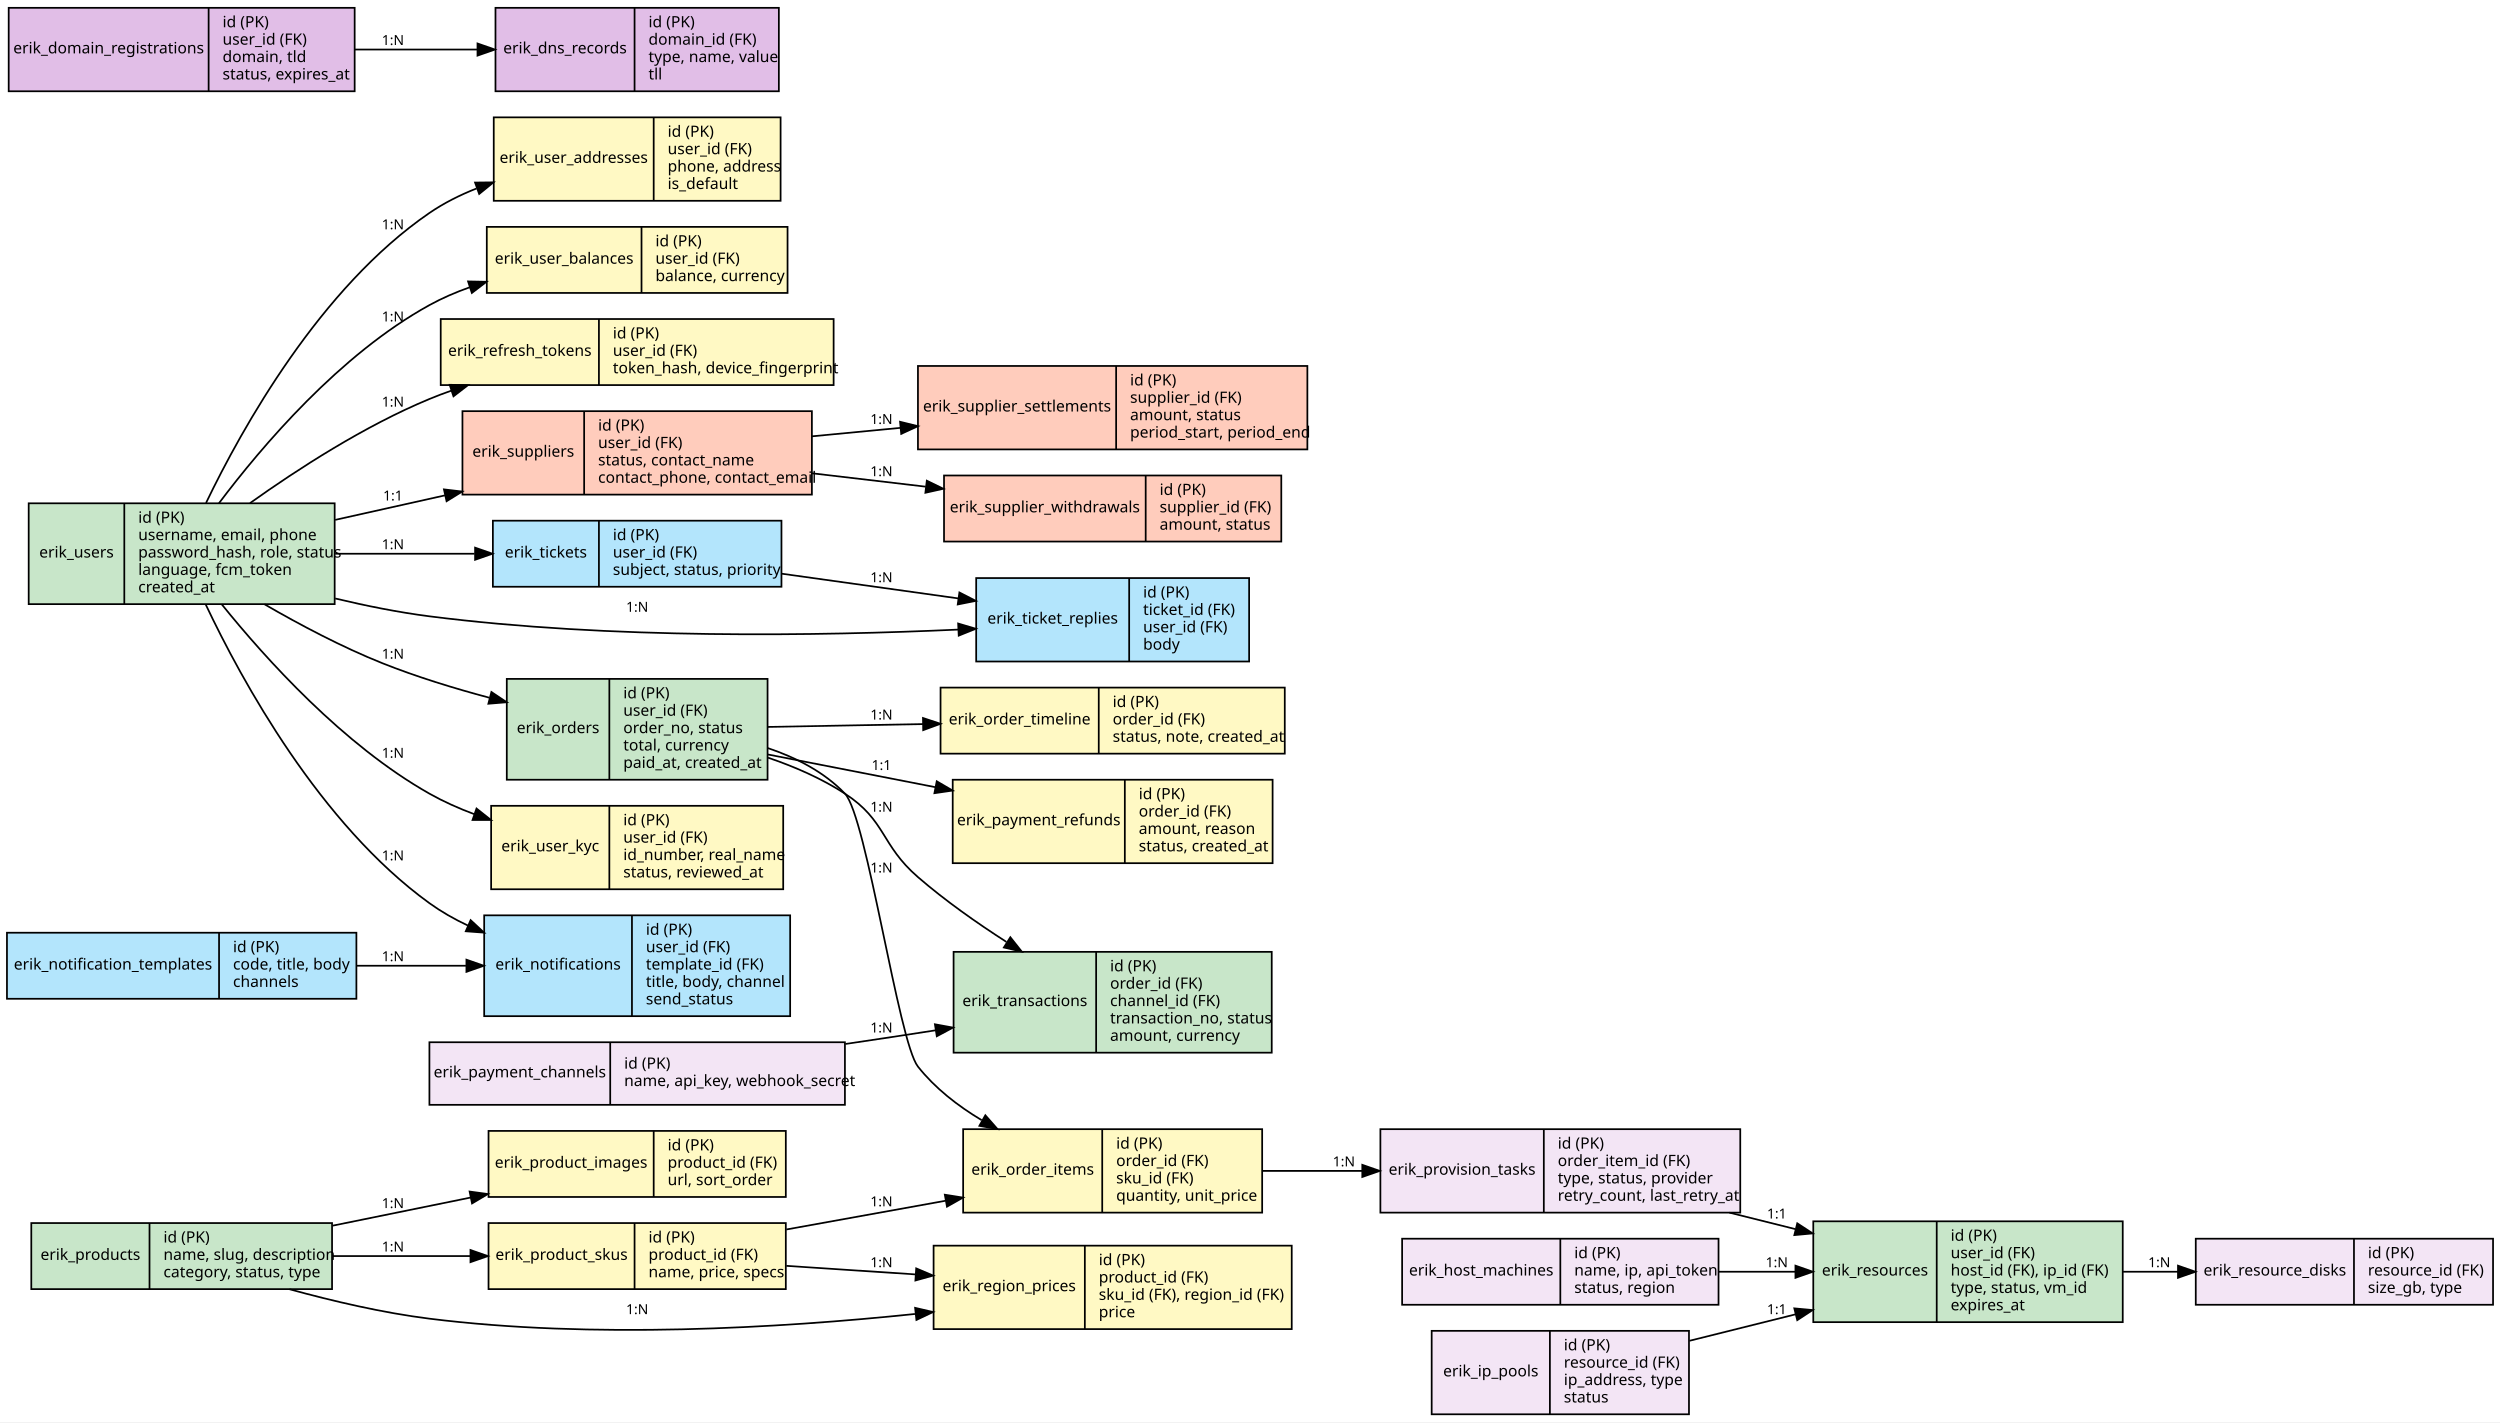
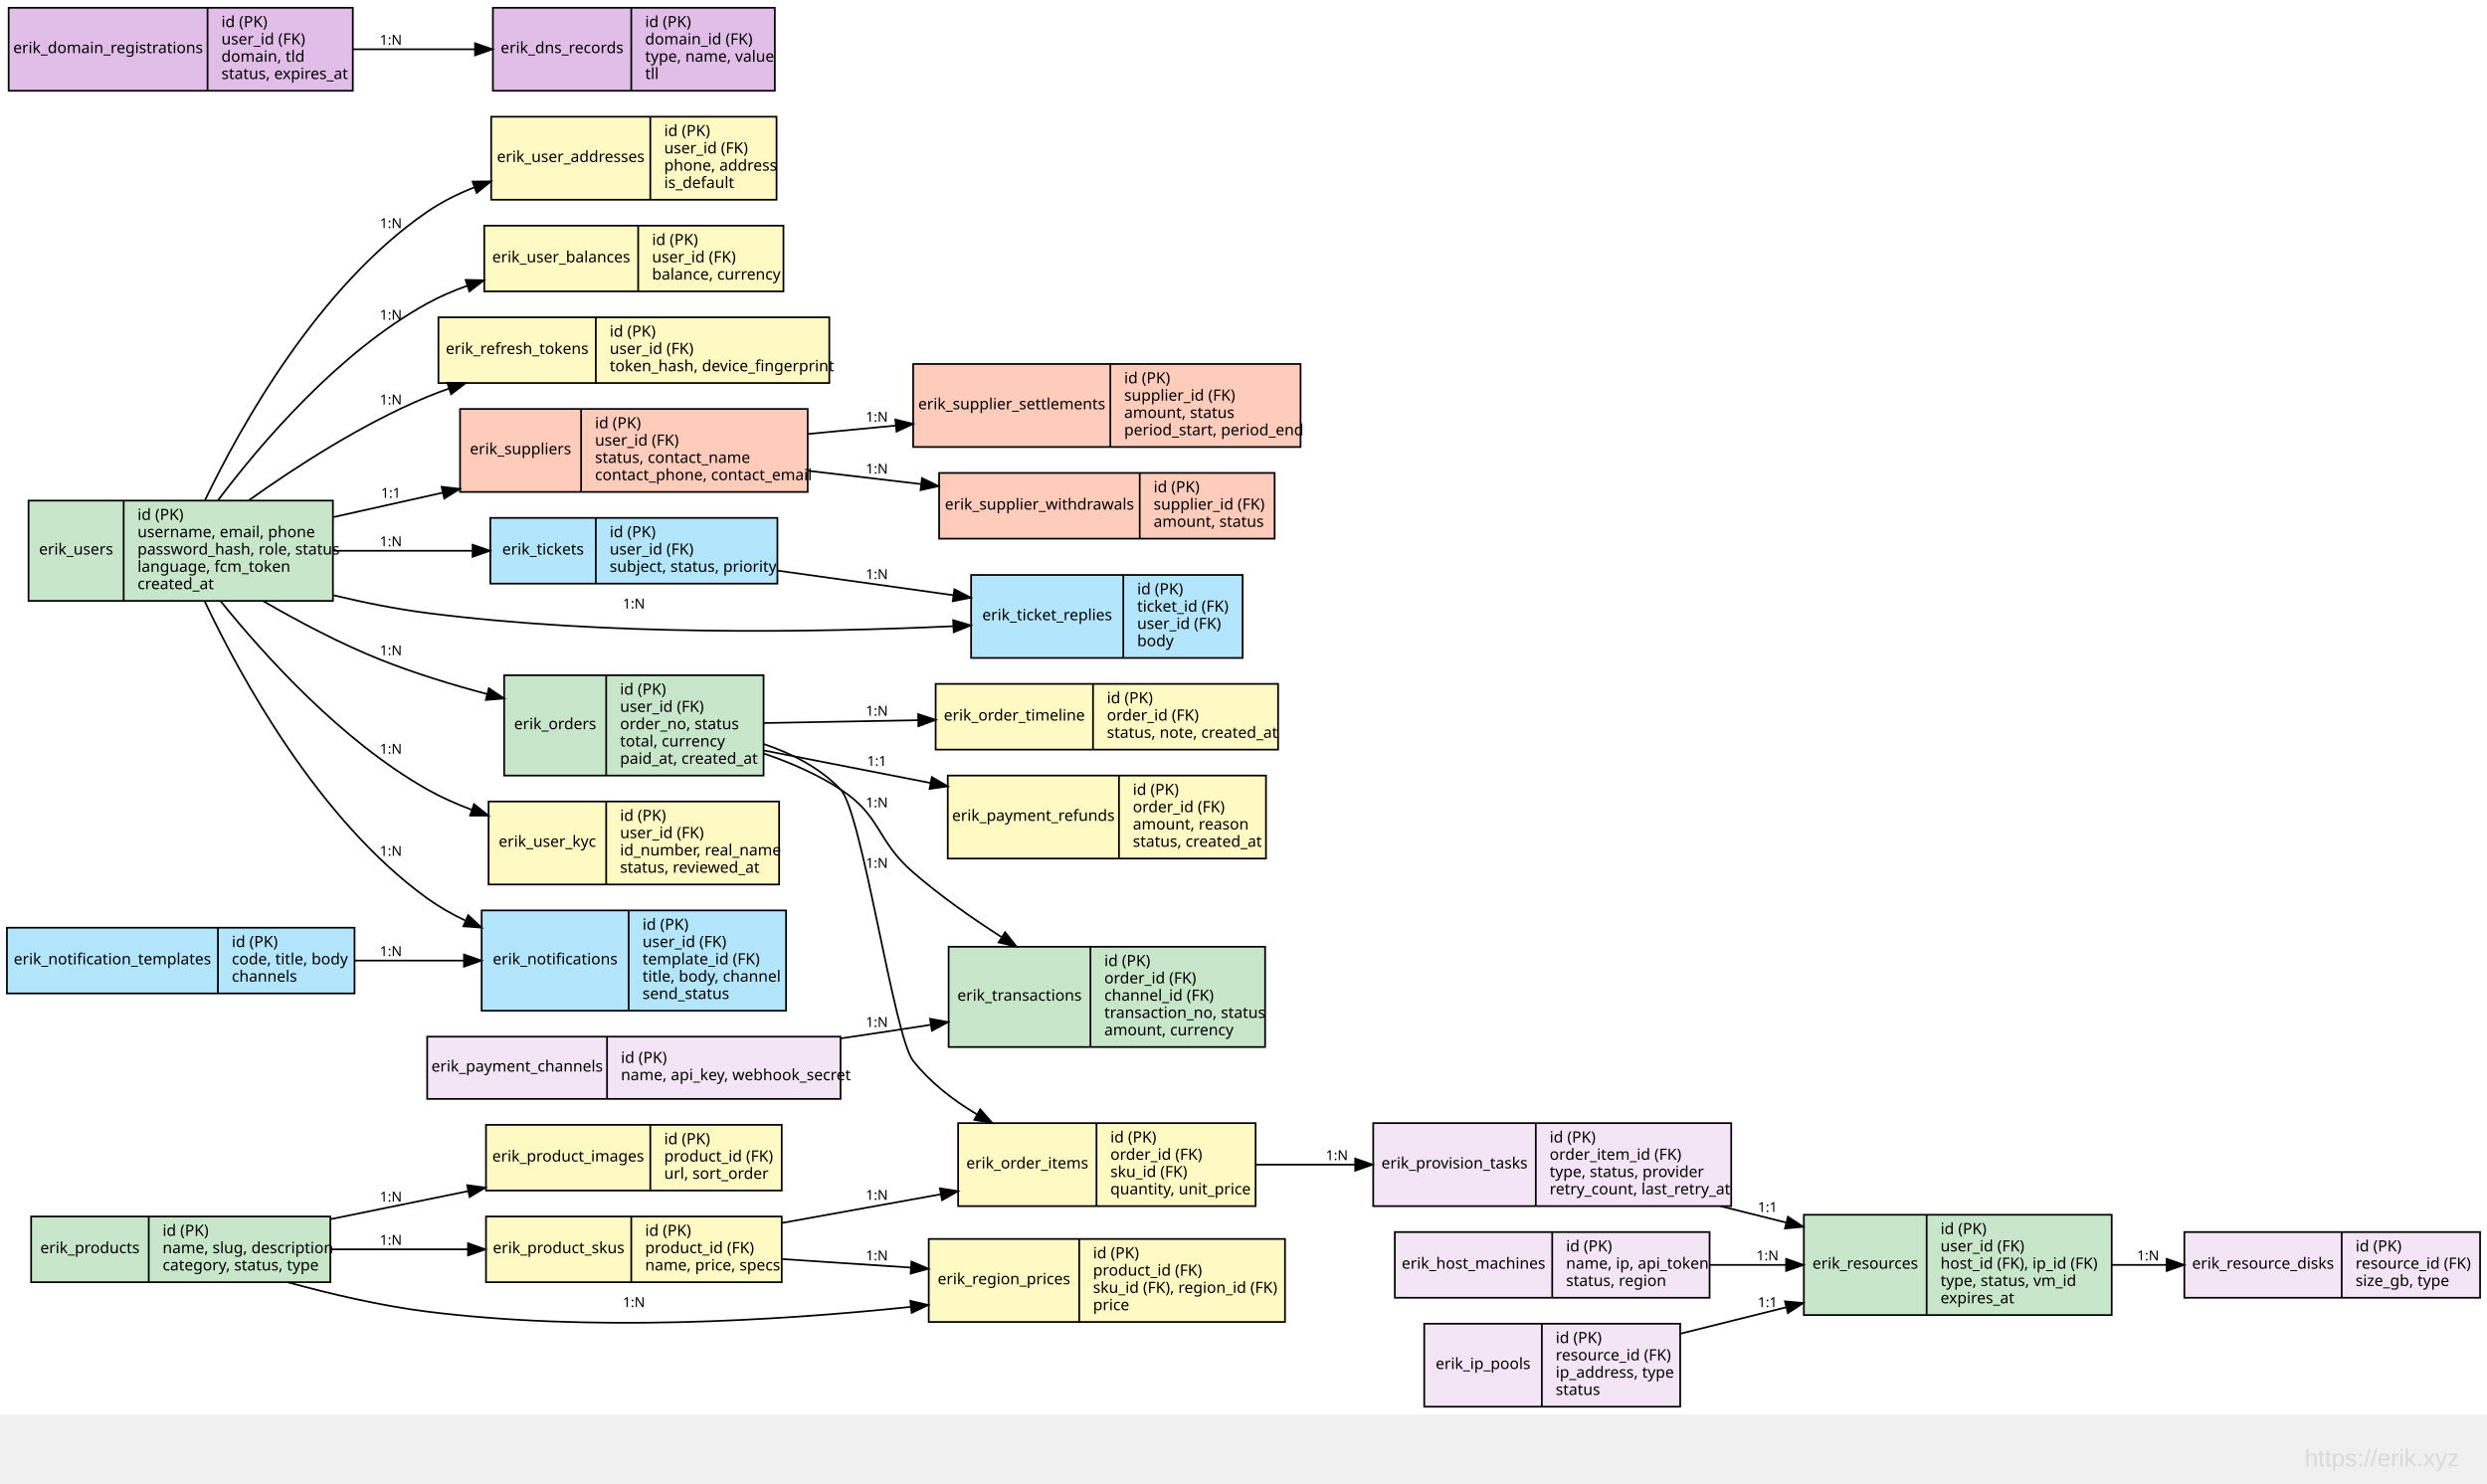
- <svg xmlns="http://www.w3.org/2000/svg" width="1438pt" height="818pt" viewBox="0.00 0.00 1438.00 818.00">
+ <svg xmlns="http://www.w3.org/2000/svg" width="1438pt" height="858.00pt" viewBox="0.00 0.00 1438.00 858.00">
  <g id="graph0" class="graph" transform="scale(1 1) rotate(0) translate(4 814)">
    <polygon fill="white" stroke="transparent" points="-4,4 -4,-814 1434,-814 1434,4 -4,4" />
    <g id="node1" class="node">
      <polygon fill="#c8e6c9" stroke="black" points="12.5,-466.5 12.5,-524.5 188.5,-524.5 188.5,-466.5 12.5,-466.5" />
      <text text-anchor="middle" x="40" y="-493.3" font-family="sans-serif" font-size="9.00">erik_users</text>
      <polyline fill="none" stroke="black" points="67.5,-466.5 67.5,-524.5 " />
      <text text-anchor="start" x="75.5" y="-513.3" font-family="sans-serif" font-size="9.00">id (PK)</text>
      <text text-anchor="start" x="75.5" y="-503.3" font-family="sans-serif" font-size="9.00">username, email, phone</text>
      <text text-anchor="start" x="75.5" y="-493.3" font-family="sans-serif" font-size="9.00">password_hash, role, status</text>
      <text text-anchor="start" x="75.5" y="-483.3" font-family="sans-serif" font-size="9.00">language, fcm_token</text>
      <text text-anchor="start" x="75.5" y="-473.3" font-family="sans-serif" font-size="9.00">created_at</text>
    </g>
    <g id="node3" class="node">
      <polygon fill="#c8e6c9" stroke="black" points="287.5,-365.5 287.5,-423.5 437.5,-423.5 437.5,-365.5 287.5,-365.5" />
      <text text-anchor="middle" x="317" y="-392.3" font-family="sans-serif" font-size="9.00">erik_orders</text>
      <polyline fill="none" stroke="black" points="346.5,-365.5 346.5,-423.5 " />
      <text text-anchor="start" x="354.5" y="-412.3" font-family="sans-serif" font-size="9.00">id (PK)</text>
      <text text-anchor="start" x="354.5" y="-402.3" font-family="sans-serif" font-size="9.00">user_id (FK)</text>
      <text text-anchor="start" x="354.5" y="-392.3" font-family="sans-serif" font-size="9.00">order_no, status</text>
      <text text-anchor="start" x="354.5" y="-382.3" font-family="sans-serif" font-size="9.00">total, currency</text>
      <text text-anchor="start" x="354.5" y="-372.3" font-family="sans-serif" font-size="9.00">paid_at, created_at</text>
    </g>
    <g id="edge4" class="edge">
      <path fill="none" stroke="black" d="M148.12,-466.42C168.42,-454.67 192.82,-441.74 216,-432.5 235.49,-424.73 257.08,-418.1 277.53,-412.65" />
      <polygon fill="black" stroke="black" points="278.66,-415.97 287.46,-410.07 276.9,-409.2 278.66,-415.97" />
      <text text-anchor="middle" x="222" y="-435.1" font-family="sans-serif" font-size="8.00">1:N</text>
    </g>
    <g id="node6" class="node">
      <polygon fill="#fff9c4" stroke="black" points="278.5,-302.5 278.5,-350.5 446.5,-350.5 446.5,-302.5 278.5,-302.5" />
      <text text-anchor="middle" x="312.5" y="-324.3" font-family="sans-serif" font-size="9.00">erik_user_kyc</text>
      <polyline fill="none" stroke="black" points="346.5,-302.5 346.5,-350.5 " />
      <text text-anchor="start" x="354.5" y="-339.3" font-family="sans-serif" font-size="9.00">id (PK)</text>
      <text text-anchor="start" x="354.5" y="-329.3" font-family="sans-serif" font-size="9.00">user_id (FK)</text>
      <text text-anchor="start" x="354.5" y="-319.3" font-family="sans-serif" font-size="9.00">id_number, real_name</text>
      <text text-anchor="start" x="354.5" y="-309.3" font-family="sans-serif" font-size="9.00">status, reviewed_at</text>
    </g>
    <g id="edge1" class="edge">
      <path fill="none" stroke="black" d="M123.51,-466.43C148.9,-434.93 193.56,-385.44 243,-357.5 251.11,-352.92 259.91,-349 268.93,-345.64" />
      <polygon fill="black" stroke="black" points="270.09,-348.95 278.39,-342.35 267.79,-342.33 270.09,-348.95" />
      <text text-anchor="middle" x="222" y="-378.1" font-family="sans-serif" font-size="8.00">1:N</text>
    </g>
    <g id="node7" class="node">
      <polygon fill="#fff9c4" stroke="black" points="280,-698.5 280,-746.5 445,-746.5 445,-698.5 280,-698.5" />
      <text text-anchor="middle" x="326" y="-720.3" font-family="sans-serif" font-size="9.00">erik_user_addresses</text>
      <polyline fill="none" stroke="black" points="372,-698.5 372,-746.5 " />
      <text text-anchor="start" x="380" y="-735.3" font-family="sans-serif" font-size="9.00">id (PK)</text>
      <text text-anchor="start" x="380" y="-725.3" font-family="sans-serif" font-size="9.00">user_id (FK)</text>
      <text text-anchor="start" x="380" y="-715.3" font-family="sans-serif" font-size="9.00">phone, address</text>
      <text text-anchor="start" x="380" y="-705.3" font-family="sans-serif" font-size="9.00">is_default</text>
    </g>
    <g id="edge2" class="edge">
      <path fill="none" stroke="black" d="M114.51,-524.7C135.3,-567.92 180.16,-648.45 243,-691.5 251.29,-697.18 260.55,-701.82 270.15,-705.61" />
      <polygon fill="black" stroke="black" points="269.25,-709 279.84,-709.12 271.63,-702.42 269.25,-709" />
      <text text-anchor="middle" x="222" y="-682.1" font-family="sans-serif" font-size="8.00">1:N</text>
    </g>
    <g id="node8" class="node">
      <polygon fill="#fff9c4" stroke="black" points="276,-645.5 276,-683.5 449,-683.5 449,-645.5 276,-645.5" />
      <text text-anchor="middle" x="320.5" y="-662.3" font-family="sans-serif" font-size="9.00">erik_user_balances</text>
      <polyline fill="none" stroke="black" points="365,-645.5 365,-683.5 " />
      <text text-anchor="start" x="373" y="-672.3" font-family="sans-serif" font-size="9.00">id (PK)</text>
      <text text-anchor="start" x="373" y="-662.3" font-family="sans-serif" font-size="9.00">user_id (FK)</text>
      <text text-anchor="start" x="373" y="-652.3" font-family="sans-serif" font-size="9.00">balance, currency</text>
    </g>
    <g id="edge3" class="edge">
      <path fill="none" stroke="black" d="M121.94,-524.54C146.72,-557.46 191.6,-610.2 243,-638.5 250.29,-642.52 258.16,-645.91 266.25,-648.78" />
      <polygon fill="black" stroke="black" points="265.23,-652.13 275.83,-651.92 267.41,-645.48 265.23,-652.13" />
      <text text-anchor="middle" x="222" y="-629.1" font-family="sans-serif" font-size="8.00">1:N</text>
    </g>
    <g id="node9" class="node">
      <polygon fill="#fff9c4" stroke="black" points="249.5,-592.5 249.5,-630.5 475.5,-630.5 475.5,-592.5 249.5,-592.5" />
      <text text-anchor="middle" x="295" y="-609.3" font-family="sans-serif" font-size="9.00">erik_refresh_tokens</text>
      <polyline fill="none" stroke="black" points="340.5,-592.5 340.5,-630.5 " />
      <text text-anchor="start" x="348.5" y="-619.3" font-family="sans-serif" font-size="9.00">id (PK)</text>
      <text text-anchor="start" x="348.5" y="-609.3" font-family="sans-serif" font-size="9.00">user_id (FK)</text>
      <text text-anchor="start" x="348.5" y="-599.3" font-family="sans-serif" font-size="9.00">token_hash, device_fingerprint</text>
    </g>
    <g id="edge6" class="edge">
      <path fill="none" stroke="black" d="M139.8,-524.6C167.22,-544.15 205.73,-569.06 243,-584.5 247.11,-586.2 251.35,-587.81 255.67,-589.32" />
      <polygon fill="black" stroke="black" points="254.64,-592.67 265.23,-592.49 256.84,-586.02 254.64,-592.67" />
      <text text-anchor="middle" x="222" y="-580.1" font-family="sans-serif" font-size="8.00">1:N</text>
    </g>
    <g id="node21" class="node">
      <polygon fill="#ffccbc" stroke="black" points="262,-529.5 262,-577.5 463,-577.5 463,-529.5 262,-529.5" />
      <text text-anchor="middle" x="297" y="-551.3" font-family="sans-serif" font-size="9.00">erik_suppliers</text>
      <polyline fill="none" stroke="black" points="332,-529.5 332,-577.5 " />
      <text text-anchor="start" x="340" y="-566.3" font-family="sans-serif" font-size="9.00">id (PK)</text>
      <text text-anchor="start" x="340" y="-556.3" font-family="sans-serif" font-size="9.00">user_id (FK)</text>
      <text text-anchor="start" x="340" y="-546.3" font-family="sans-serif" font-size="9.00">status, contact_name</text>
      <text text-anchor="start" x="340" y="-536.3" font-family="sans-serif" font-size="9.00">contact_phone, contact_email</text>
    </g>
    <g id="edge7" class="edge">
      <path fill="none" stroke="black" d="M188.8,-514.97C209.05,-519.49 230.85,-524.36 251.92,-529.06" />
      <polygon fill="black" stroke="black" points="251.35,-532.51 261.87,-531.27 252.87,-525.68 251.35,-532.51" />
      <text text-anchor="middle" x="222" y="-526.1" font-family="sans-serif" font-size="8.00">1:1</text>
    </g>
    <g id="node26" class="node">
      <polygon fill="#b3e5fc" stroke="black" points="279.5,-476.5 279.5,-514.5 445.5,-514.5 445.5,-476.5 279.5,-476.5" />
      <text text-anchor="middle" x="310" y="-493.3" font-family="sans-serif" font-size="9.00">erik_tickets</text>
      <polyline fill="none" stroke="black" points="340.5,-476.5 340.5,-514.5 " />
      <text text-anchor="start" x="348.5" y="-503.3" font-family="sans-serif" font-size="9.00">id (PK)</text>
      <text text-anchor="start" x="348.5" y="-493.3" font-family="sans-serif" font-size="9.00">user_id (FK)</text>
      <text text-anchor="start" x="348.5" y="-483.3" font-family="sans-serif" font-size="9.00">subject, status, priority</text>
    </g>
    <g id="edge5" class="edge">
      <path fill="none" stroke="black" d="M188.8,-495.5C214.59,-495.5 242.89,-495.5 269,-495.5" />
      <polygon fill="black" stroke="black" points="269.27,-499 279.27,-495.5 269.27,-492 269.27,-499" />
      <text text-anchor="middle" x="222" y="-498.1" font-family="sans-serif" font-size="8.00">1:N</text>
    </g>
    <g id="node27" class="node">
      <polygon fill="#b3e5fc" stroke="black" points="557.5,-433.5 557.5,-481.5 714.5,-481.5 714.5,-433.5 557.5,-433.5" />
      <text text-anchor="middle" x="601.5" y="-455.3" font-family="sans-serif" font-size="9.00">erik_ticket_replies</text>
      <polyline fill="none" stroke="black" points="645.5,-433.5 645.5,-481.5 " />
      <text text-anchor="start" x="653.5" y="-470.3" font-family="sans-serif" font-size="9.00">id (PK)</text>
      <text text-anchor="start" x="653.5" y="-460.3" font-family="sans-serif" font-size="9.00">ticket_id (FK)</text>
      <text text-anchor="start" x="653.5" y="-450.3" font-family="sans-serif" font-size="9.00">user_id (FK)</text>
      <text text-anchor="start" x="653.5" y="-440.3" font-family="sans-serif" font-size="9.00">body</text>
    </g>
    <g id="edge27" class="edge">
      <path fill="none" stroke="black" d="M188.79,-469.76C206.58,-465.51 225.27,-461.77 243,-459.5 346.91,-446.22 467.57,-448.19 547.28,-451.87" />
      <polygon fill="black" stroke="black" points="547.12,-455.36 557.28,-452.35 547.46,-448.37 547.12,-455.36" />
      <text text-anchor="middle" x="362.5" y="-462.1" font-family="sans-serif" font-size="8.00">1:N</text>
    </g>
    <g id="node28" class="node">
      <polygon fill="#b3e5fc" stroke="black" points="274.5,-229.5 274.5,-287.5 450.5,-287.5 450.5,-229.5 274.5,-229.5" />
      <text text-anchor="middle" x="317" y="-256.3" font-family="sans-serif" font-size="9.00">erik_notifications</text>
      <polyline fill="none" stroke="black" points="359.5,-229.5 359.5,-287.5 " />
      <text text-anchor="start" x="367.5" y="-276.3" font-family="sans-serif" font-size="9.00">id (PK)</text>
      <text text-anchor="start" x="367.5" y="-266.3" font-family="sans-serif" font-size="9.00">user_id (FK)</text>
      <text text-anchor="start" x="367.5" y="-256.3" font-family="sans-serif" font-size="9.00">template_id (FK)</text>
      <text text-anchor="start" x="367.5" y="-246.3" font-family="sans-serif" font-size="9.00">title, body, channel</text>
      <text text-anchor="start" x="367.5" y="-236.3" font-family="sans-serif" font-size="9.00">send_status</text>
    </g>
    <g id="edge29" class="edge">
      <path fill="none" stroke="black" d="M114.36,-466.23C135.1,-422.41 180.07,-340.02 243,-294.5 249.82,-289.56 257.34,-285.3 265.16,-281.61" />
      <polygon fill="black" stroke="black" points="266.71,-284.75 274.47,-277.54 263.91,-278.33 266.71,-284.75" />
      <text text-anchor="middle" x="222" y="-319.1" font-family="sans-serif" font-size="8.00">1:N</text>
    </g>
    <g id="node2" class="node">
      <polygon fill="#c8e6c9" stroke="black" points="14,-72.5 14,-110.5 187,-110.5 187,-72.5 14,-72.5" />
      <text text-anchor="middle" x="48" y="-89.3" font-family="sans-serif" font-size="9.00">erik_products</text>
      <polyline fill="none" stroke="black" points="82,-72.5 82,-110.5 " />
      <text text-anchor="start" x="90" y="-99.3" font-family="sans-serif" font-size="9.00">id (PK)</text>
      <text text-anchor="start" x="90" y="-89.3" font-family="sans-serif" font-size="9.00">name, slug, description</text>
      <text text-anchor="start" x="90" y="-79.3" font-family="sans-serif" font-size="9.00">category, status, type</text>
    </g>
    <g id="node10" class="node">
      <polygon fill="#fff9c4" stroke="black" points="277,-72.5 277,-110.5 448,-110.5 448,-72.5 277,-72.5" />
      <text text-anchor="middle" x="319" y="-89.3" font-family="sans-serif" font-size="9.00">erik_product_skus</text>
      <polyline fill="none" stroke="black" points="361,-72.5 361,-110.5 " />
      <text text-anchor="start" x="369" y="-99.3" font-family="sans-serif" font-size="9.00">id (PK)</text>
      <text text-anchor="start" x="369" y="-89.3" font-family="sans-serif" font-size="9.00">product_id (FK)</text>
      <text text-anchor="start" x="369" y="-79.3" font-family="sans-serif" font-size="9.00">name, price, specs</text>
    </g>
    <g id="edge8" class="edge">
      <path fill="none" stroke="black" d="M187.35,-91.5C212.69,-91.5 240.56,-91.5 266.43,-91.5" />
      <polygon fill="black" stroke="black" points="266.62,-95 276.62,-91.5 266.62,-88 266.62,-95" />
      <text text-anchor="middle" x="222" y="-94.1" font-family="sans-serif" font-size="8.00">1:N</text>
    </g>
    <g id="node11" class="node">
      <polygon fill="#fff9c4" stroke="black" points="277,-125.5 277,-163.5 448,-163.5 448,-125.5 277,-125.5" />
      <text text-anchor="middle" x="324.5" y="-142.3" font-family="sans-serif" font-size="9.00">erik_product_images</text>
      <polyline fill="none" stroke="black" points="372,-125.5 372,-163.5 " />
      <text text-anchor="start" x="380" y="-152.3" font-family="sans-serif" font-size="9.00">id (PK)</text>
      <text text-anchor="start" x="380" y="-142.3" font-family="sans-serif" font-size="9.00">product_id (FK)</text>
      <text text-anchor="start" x="380" y="-132.3" font-family="sans-serif" font-size="9.00">url, sort_order</text>
    </g>
    <g id="edge9" class="edge">
      <path fill="none" stroke="black" d="M187.35,-109C212.8,-114.19 240.8,-119.9 266.78,-125.19" />
      <polygon fill="black" stroke="black" points="266.12,-128.63 276.62,-127.2 267.52,-121.77 266.12,-128.63" />
      <text text-anchor="middle" x="222" y="-119.1" font-family="sans-serif" font-size="8.00">1:N</text>
    </g>
    <g id="node12" class="node">
      <polygon fill="#fff9c4" stroke="black" points="533,-49.5 533,-97.5 739,-97.5 739,-49.5 533,-49.5" />
      <text text-anchor="middle" x="576.5" y="-71.3" font-family="sans-serif" font-size="9.00">erik_region_prices</text>
      <polyline fill="none" stroke="black" points="620,-49.5 620,-97.5 " />
      <text text-anchor="start" x="628" y="-86.3" font-family="sans-serif" font-size="9.00">id (PK)</text>
      <text text-anchor="start" x="628" y="-76.3" font-family="sans-serif" font-size="9.00">product_id (FK)</text>
      <text text-anchor="start" x="628" y="-66.3" font-family="sans-serif" font-size="9.00">sku_id (FK), region_id (FK)</text>
      <text text-anchor="start" x="628" y="-56.3" font-family="sans-serif" font-size="9.00">price</text>
    </g>
    <g id="edge10" class="edge">
      <path fill="none" stroke="black" d="M162.5,-72.44C187.22,-65.65 216.21,-58.85 243,-55.5 336.65,-43.77 443.73,-50.01 522.29,-58.2" />
      <polygon fill="black" stroke="black" points="522.37,-61.73 532.69,-59.31 523.12,-54.77 522.37,-61.73" />
      <text text-anchor="middle" x="362.5" y="-58.1" font-family="sans-serif" font-size="8.00">1:N</text>
    </g>
    <g id="node5" class="node">
      <polygon fill="#c8e6c9" stroke="black" points="544.5,-208.5 544.5,-266.5 727.5,-266.5 727.5,-208.5 544.5,-208.5" />
      <text text-anchor="middle" x="585.5" y="-235.3" font-family="sans-serif" font-size="9.00">erik_transactions</text>
      <polyline fill="none" stroke="black" points="626.5,-208.5 626.5,-266.5 " />
      <text text-anchor="start" x="634.5" y="-255.3" font-family="sans-serif" font-size="9.00">id (PK)</text>
      <text text-anchor="start" x="634.5" y="-245.3" font-family="sans-serif" font-size="9.00">order_id (FK)</text>
      <text text-anchor="start" x="634.5" y="-235.3" font-family="sans-serif" font-size="9.00">channel_id (FK)</text>
      <text text-anchor="start" x="634.5" y="-225.3" font-family="sans-serif" font-size="9.00">transaction_no, status</text>
      <text text-anchor="start" x="634.5" y="-215.3" font-family="sans-serif" font-size="9.00">amount, currency</text>
    </g>
    <g id="edge16" class="edge">
      <path fill="none" stroke="black" d="M437.76,-378.19C453.1,-372.97 468.64,-366.2 482,-357.5 505.75,-342.03 502.57,-328.06 524,-309.5 539.53,-296.05 557.75,-283.22 574.89,-272.21" />
      <polygon fill="black" stroke="black" points="577.15,-274.92 583.73,-266.62 573.41,-269 577.15,-274.92" />
      <text text-anchor="middle" x="503" y="-347.1" font-family="sans-serif" font-size="8.00">1:N</text>
    </g>
    <g id="node13" class="node">
      <polygon fill="#fff9c4" stroke="black" points="550,-116.5 550,-164.5 722,-164.5 722,-116.5 550,-116.5" />
      <text text-anchor="middle" x="590" y="-138.3" font-family="sans-serif" font-size="9.00">erik_order_items</text>
      <polyline fill="none" stroke="black" points="630,-116.5 630,-164.5 " />
      <text text-anchor="start" x="638" y="-153.3" font-family="sans-serif" font-size="9.00">id (PK)</text>
      <text text-anchor="start" x="638" y="-143.3" font-family="sans-serif" font-size="9.00">order_id (FK)</text>
      <text text-anchor="start" x="638" y="-133.3" font-family="sans-serif" font-size="9.00">sku_id (FK)</text>
      <text text-anchor="start" x="638" y="-123.3" font-family="sans-serif" font-size="9.00">quantity, unit_price</text>
    </g>
    <g id="edge13" class="edge">
      <path fill="none" stroke="black" d="M437.59,-383.72C454.01,-378.22 470.06,-369.94 482,-357.5 494.5,-344.47 512.81,-214.67 524,-200.5 533.8,-188.09 546.9,-177.91 560.66,-169.68" />
      <polygon fill="black" stroke="black" points="562.77,-172.51 569.76,-164.56 559.33,-166.41 562.77,-172.51" />
      <text text-anchor="middle" x="503" y="-312.1" font-family="sans-serif" font-size="8.00">1:N</text>
    </g>
    <g id="node14" class="node">
      <polygon fill="#fff9c4" stroke="black" points="537,-380.5 537,-418.5 735,-418.5 735,-380.5 537,-380.5" />
      <text text-anchor="middle" x="582.5" y="-397.3" font-family="sans-serif" font-size="9.00">erik_order_timeline</text>
      <polyline fill="none" stroke="black" points="628,-380.5 628,-418.5 " />
      <text text-anchor="start" x="636" y="-407.3" font-family="sans-serif" font-size="9.00">id (PK)</text>
      <text text-anchor="start" x="636" y="-397.3" font-family="sans-serif" font-size="9.00">order_id (FK)</text>
      <text text-anchor="start" x="636" y="-387.3" font-family="sans-serif" font-size="9.00">status, note, created_at</text>
    </g>
    <g id="edge14" class="edge">
      <path fill="none" stroke="black" d="M437.69,-395.87C465.19,-396.37 496.98,-396.96 526.89,-397.51" />
      <polygon fill="black" stroke="black" points="526.9,-401.01 536.96,-397.69 527.02,-394.01 526.9,-401.01" />
      <text text-anchor="middle" x="503" y="-400.1" font-family="sans-serif" font-size="8.00">1:N</text>
    </g>
    <g id="node15" class="node">
      <polygon fill="#fff9c4" stroke="black" points="544,-317.5 544,-365.5 728,-365.5 728,-317.5 544,-317.5" />
      <text text-anchor="middle" x="593.5" y="-339.3" font-family="sans-serif" font-size="9.00">erik_payment_refunds</text>
      <polyline fill="none" stroke="black" points="643,-317.5 643,-365.5 " />
      <text text-anchor="start" x="651" y="-354.3" font-family="sans-serif" font-size="9.00">id (PK)</text>
      <text text-anchor="start" x="651" y="-344.3" font-family="sans-serif" font-size="9.00">order_id (FK)</text>
      <text text-anchor="start" x="651" y="-334.3" font-family="sans-serif" font-size="9.00">amount, reason</text>
      <text text-anchor="start" x="651" y="-324.3" font-family="sans-serif" font-size="9.00">status, created_at</text>
    </g>
    <g id="edge15" class="edge">
      <path fill="none" stroke="black" d="M437.69,-380.02C467.43,-374.21 502.16,-367.43 534.13,-361.19" />
      <polygon fill="black" stroke="black" points="534.81,-364.62 543.96,-359.27 533.47,-357.75 534.81,-364.62" />
      <text text-anchor="middle" x="503" y="-371.1" font-family="sans-serif" font-size="8.00">1:1</text>
    </g>
    <g id="node4" class="node">
      <polygon fill="#c8e6c9" stroke="black" points="1039,-53.5 1039,-111.5 1217,-111.5 1217,-53.5 1039,-53.5" />
      <text text-anchor="middle" x="1074.5" y="-80.3" font-family="sans-serif" font-size="9.00">erik_resources</text>
      <polyline fill="none" stroke="black" points="1110,-53.5 1110,-111.5 " />
      <text text-anchor="start" x="1118" y="-100.3" font-family="sans-serif" font-size="9.00">id (PK)</text>
      <text text-anchor="start" x="1118" y="-90.3" font-family="sans-serif" font-size="9.00">user_id (FK)</text>
      <text text-anchor="start" x="1118" y="-80.3" font-family="sans-serif" font-size="9.00">host_id (FK), ip_id (FK)</text>
      <text text-anchor="start" x="1118" y="-70.3" font-family="sans-serif" font-size="9.00">type, status, vm_id</text>
      <text text-anchor="start" x="1118" y="-60.3" font-family="sans-serif" font-size="9.00">expires_at</text>
    </g>
    <g id="node18" class="node">
      <polygon fill="#f3e5f5" stroke="black" points="1259,-63.5 1259,-101.5 1430,-101.5 1430,-63.5 1259,-63.5" />
      <text text-anchor="middle" x="1304.5" y="-80.3" font-family="sans-serif" font-size="9.00">erik_resource_disks</text>
      <polyline fill="none" stroke="black" points="1350,-63.5 1350,-101.5 " />
      <text text-anchor="start" x="1358" y="-90.3" font-family="sans-serif" font-size="9.00">id (PK)</text>
      <text text-anchor="start" x="1358" y="-80.3" font-family="sans-serif" font-size="9.00">resource_id (FK)</text>
      <text text-anchor="start" x="1358" y="-70.3" font-family="sans-serif" font-size="9.00">size_gb, type</text>
    </g>
    <g id="edge20" class="edge">
      <path fill="none" stroke="black" d="M1217.17,-82.5C1227.59,-82.5 1238.26,-82.5 1248.77,-82.5" />
      <polygon fill="black" stroke="black" points="1248.78,-86 1258.78,-82.5 1248.78,-79 1248.78,-86" />
      <text text-anchor="middle" x="1238" y="-85.1" font-family="sans-serif" font-size="8.00">1:N</text>
    </g>
    <g id="edge11" class="edge">
      <path fill="none" stroke="black" d="M448.29,-85.88C471.81,-84.32 497.72,-82.6 522.55,-80.96" />
      <polygon fill="black" stroke="black" points="523,-84.43 532.75,-80.28 522.54,-77.45 523,-84.43" />
      <text text-anchor="middle" x="503" y="-85.1" font-family="sans-serif" font-size="8.00">1:N</text>
    </g>
    <g id="edge12" class="edge">
      <path fill="none" stroke="black" d="M448.29,-106.8C477.36,-112.05 510.09,-117.96 539.92,-123.34" />
      <polygon fill="black" stroke="black" points="539.46,-126.81 549.92,-125.15 540.7,-119.92 539.46,-126.81" />
      <text text-anchor="middle" x="503" y="-120.1" font-family="sans-serif" font-size="8.00">1:N</text>
    </g>
    <g id="node17" class="node">
      <polygon fill="#f3e5f5" stroke="black" points="790,-116.5 790,-164.5 997,-164.5 997,-116.5 790,-116.5" />
      <text text-anchor="middle" x="837" y="-138.3" font-family="sans-serif" font-size="9.00">erik_provision_tasks</text>
      <polyline fill="none" stroke="black" points="884,-116.5 884,-164.5 " />
      <text text-anchor="start" x="892" y="-153.3" font-family="sans-serif" font-size="9.00">id (PK)</text>
      <text text-anchor="start" x="892" y="-143.3" font-family="sans-serif" font-size="9.00">order_item_id (FK)</text>
      <text text-anchor="start" x="892" y="-133.3" font-family="sans-serif" font-size="9.00">type, status, provider</text>
      <text text-anchor="start" x="892" y="-123.3" font-family="sans-serif" font-size="9.00">retry_count, last_retry_at</text>
    </g>
    <g id="edge17" class="edge">
      <path fill="none" stroke="black" d="M722.08,-140.5C740.5,-140.5 760.25,-140.5 779.55,-140.5" />
      <polygon fill="black" stroke="black" points="779.59,-144 789.59,-140.5 779.59,-137 779.59,-144" />
      <text text-anchor="middle" x="769" y="-143.1" font-family="sans-serif" font-size="8.00">1:N</text>
    </g>
    <g id="node16" class="node">
      <polygon fill="#f3e5f5" stroke="black" points="243,-178.5 243,-214.5 482,-214.5 482,-178.5 243,-178.5" />
      <text text-anchor="middle" x="295" y="-194.3" font-family="sans-serif" font-size="9.00">erik_payment_channels</text>
      <polyline fill="none" stroke="black" points="347,-178.5 347,-214.5 " />
      <text text-anchor="start" x="355" y="-199.3" font-family="sans-serif" font-size="9.00">id (PK)</text>
      <text text-anchor="start" x="355" y="-189.3" font-family="sans-serif" font-size="9.00">name, api_key, webhook_secret</text>
    </g>
    <g id="edge18" class="edge">
      <path fill="none" stroke="black" d="M482.23,-213.5C491.29,-214.84 500.29,-216.18 509,-217.5 517.18,-218.74 525.67,-220.04 534.18,-221.37" />
      <polygon fill="black" stroke="black" points="533.76,-224.84 544.18,-222.93 534.84,-217.93 533.76,-224.84" />
      <text text-anchor="middle" x="503" y="-220.1" font-family="sans-serif" font-size="8.00">1:N</text>
    </g>
    <g id="edge19" class="edge">
      <path fill="none" stroke="black" d="M990.74,-116.49C1003.26,-113.37 1016.1,-110.16 1028.65,-107.03" />
      <polygon fill="black" stroke="black" points="1029.79,-110.36 1038.65,-104.54 1028.1,-103.56 1029.79,-110.36" />
      <text text-anchor="middle" x="1018" y="-113.1" font-family="sans-serif" font-size="8.00">1:1</text>
    </g>
    <g id="node19" class="node">
      <polygon fill="#f3e5f5" stroke="black" points="802.5,-63.5 802.5,-101.5 984.5,-101.5 984.5,-63.5 802.5,-63.5" />
      <text text-anchor="middle" x="848" y="-80.3" font-family="sans-serif" font-size="9.00">erik_host_machines</text>
      <polyline fill="none" stroke="black" points="893.5,-63.5 893.5,-101.5 " />
      <text text-anchor="start" x="901.5" y="-90.3" font-family="sans-serif" font-size="9.00">id (PK)</text>
      <text text-anchor="start" x="901.5" y="-80.3" font-family="sans-serif" font-size="9.00">name, ip, api_token</text>
      <text text-anchor="start" x="901.5" y="-70.3" font-family="sans-serif" font-size="9.00">status, region</text>
    </g>
    <g id="edge21" class="edge">
      <path fill="none" stroke="black" d="M984.72,-82.5C999.14,-82.5 1014.12,-82.5 1028.71,-82.5" />
      <polygon fill="black" stroke="black" points="1028.74,-86 1038.74,-82.5 1028.74,-79 1028.74,-86" />
      <text text-anchor="middle" x="1018" y="-85.1" font-family="sans-serif" font-size="8.00">1:N</text>
    </g>
    <g id="node20" class="node">
      <polygon fill="#f3e5f5" stroke="black" points="819.5,-0.5 819.5,-48.5 967.5,-48.5 967.5,-0.5 819.5,-0.5" />
      <text text-anchor="middle" x="853.5" y="-22.3" font-family="sans-serif" font-size="9.00">erik_ip_pools</text>
      <polyline fill="none" stroke="black" points="887.5,-0.5 887.5,-48.5 " />
      <text text-anchor="start" x="895.5" y="-37.3" font-family="sans-serif" font-size="9.00">id (PK)</text>
      <text text-anchor="start" x="895.5" y="-27.3" font-family="sans-serif" font-size="9.00">resource_id (FK)</text>
      <text text-anchor="start" x="895.5" y="-17.3" font-family="sans-serif" font-size="9.00">ip_address, type</text>
      <text text-anchor="start" x="895.5" y="-7.3" font-family="sans-serif" font-size="9.00">status</text>
    </g>
    <g id="edge22" class="edge">
      <path fill="none" stroke="black" d="M967.75,-42.77C987.08,-47.59 1008.26,-52.88 1028.68,-57.97" />
      <polygon fill="black" stroke="black" points="1028.08,-61.43 1038.63,-60.46 1029.78,-54.64 1028.08,-61.43" />
      <text text-anchor="middle" x="1018" y="-58.1" font-family="sans-serif" font-size="8.00">1:1</text>
    </g>
    <g id="node22" class="node">
      <polygon fill="#ffccbc" stroke="black" points="524,-555.5 524,-603.5 748,-603.5 748,-555.5 524,-555.5" />
      <text text-anchor="middle" x="581" y="-577.3" font-family="sans-serif" font-size="9.00">erik_supplier_settlements</text>
      <polyline fill="none" stroke="black" points="638,-555.5 638,-603.5 " />
      <text text-anchor="start" x="646" y="-592.3" font-family="sans-serif" font-size="9.00">id (PK)</text>
      <text text-anchor="start" x="646" y="-582.3" font-family="sans-serif" font-size="9.00">supplier_id (FK)</text>
      <text text-anchor="start" x="646" y="-572.3" font-family="sans-serif" font-size="9.00">amount, status</text>
      <text text-anchor="start" x="646" y="-562.3" font-family="sans-serif" font-size="9.00">period_start, period_end</text>
    </g>
    <g id="edge23" class="edge">
      <path fill="none" stroke="black" d="M463.05,-563.03C479.63,-564.62 496.98,-566.28 514.01,-567.91" />
      <polygon fill="black" stroke="black" points="513.71,-571.4 524,-568.87 514.38,-564.43 513.71,-571.4" />
      <text text-anchor="middle" x="503" y="-570.1" font-family="sans-serif" font-size="8.00">1:N</text>
    </g>
    <g id="node23" class="node">
      <polygon fill="#ffccbc" stroke="black" points="539,-502.5 539,-540.5 733,-540.5 733,-502.5 539,-502.5" />
      <text text-anchor="middle" x="597" y="-519.3" font-family="sans-serif" font-size="9.00">erik_supplier_withdrawals</text>
      <polyline fill="none" stroke="black" points="655,-502.5 655,-540.5 " />
      <text text-anchor="start" x="663" y="-529.3" font-family="sans-serif" font-size="9.00">id (PK)</text>
      <text text-anchor="start" x="663" y="-519.3" font-family="sans-serif" font-size="9.00">supplier_id (FK)</text>
      <text text-anchor="start" x="663" y="-509.3" font-family="sans-serif" font-size="9.00">amount, status</text>
    </g>
    <g id="edge24" class="edge">
      <path fill="none" stroke="black" d="M463.05,-541.77C484.35,-539.26 506.93,-536.59 528.48,-534.06" />
      <polygon fill="black" stroke="black" points="529.1,-537.51 538.63,-532.86 528.28,-530.55 529.1,-537.51" />
      <text text-anchor="middle" x="503" y="-540.1" font-family="sans-serif" font-size="8.00">1:N</text>
    </g>
    <g id="node24" class="node">
      <polygon fill="#e1bee7" stroke="black" points="1,-761.5 1,-809.5 200,-809.5 200,-761.5 1,-761.5" />
      <text text-anchor="middle" x="58.5" y="-783.3" font-family="sans-serif" font-size="9.00">erik_domain_registrations</text>
      <polyline fill="none" stroke="black" points="116,-761.5 116,-809.5 " />
      <text text-anchor="start" x="124" y="-798.3" font-family="sans-serif" font-size="9.00">id (PK)</text>
      <text text-anchor="start" x="124" y="-788.3" font-family="sans-serif" font-size="9.00">user_id (FK)</text>
      <text text-anchor="start" x="124" y="-778.3" font-family="sans-serif" font-size="9.00">domain, tld</text>
      <text text-anchor="start" x="124" y="-768.3" font-family="sans-serif" font-size="9.00">status, expires_at</text>
    </g>
    <g id="node25" class="node">
      <polygon fill="#e1bee7" stroke="black" points="281,-761.5 281,-809.5 444,-809.5 444,-761.5 281,-761.5" />
      <text text-anchor="middle" x="321" y="-783.3" font-family="sans-serif" font-size="9.00">erik_dns_records</text>
      <polyline fill="none" stroke="black" points="361,-761.5 361,-809.5 " />
      <text text-anchor="start" x="369" y="-798.3" font-family="sans-serif" font-size="9.00">id (PK)</text>
      <text text-anchor="start" x="369" y="-788.3" font-family="sans-serif" font-size="9.00">domain_id (FK)</text>
      <text text-anchor="start" x="369" y="-778.3" font-family="sans-serif" font-size="9.00">type, name, value</text>
      <text text-anchor="start" x="369" y="-768.3" font-family="sans-serif" font-size="9.00">tll</text>
    </g>
    <g id="edge25" class="edge">
      <path fill="none" stroke="black" d="M200.17,-785.5C223.21,-785.5 247.66,-785.5 270.36,-785.5" />
      <polygon fill="black" stroke="black" points="270.66,-789 280.66,-785.5 270.66,-782 270.66,-789" />
      <text text-anchor="middle" x="222" y="-788.1" font-family="sans-serif" font-size="8.00">1:N</text>
    </g>
    <g id="edge26" class="edge">
      <path fill="none" stroke="black" d="M445.7,-484C477.8,-479.5 514.67,-474.34 547.29,-469.78" />
      <polygon fill="black" stroke="black" points="547.85,-473.23 557.27,-468.38 546.88,-466.3 547.85,-473.23" />
      <text text-anchor="middle" x="503" y="-479.1" font-family="sans-serif" font-size="8.00">1:N</text>
    </g>
    <g id="node29" class="node">
      <polygon fill="#b3e5fc" stroke="black" points="0,-239.5 0,-277.5 201,-277.5 201,-239.5 0,-239.5" />
      <text text-anchor="middle" x="61" y="-256.3" font-family="sans-serif" font-size="9.00">erik_notification_templates</text>
      <polyline fill="none" stroke="black" points="122,-239.5 122,-277.5 " />
      <text text-anchor="start" x="130" y="-266.3" font-family="sans-serif" font-size="9.00">id (PK)</text>
      <text text-anchor="start" x="130" y="-256.3" font-family="sans-serif" font-size="9.00">code, title, body</text>
      <text text-anchor="start" x="130" y="-246.3" font-family="sans-serif" font-size="9.00">channels</text>
    </g>
    <g id="edge28" class="edge">
      <path fill="none" stroke="black" d="M201.28,-258.5C221.86,-258.5 243.51,-258.5 264.01,-258.5" />
      <polygon fill="black" stroke="black" points="264.29,-262 274.29,-258.5 264.29,-255 264.29,-262" />
      <text text-anchor="middle" x="222" y="-261.1" font-family="sans-serif" font-size="8.00">1:N</text>
    </g>
  </g>
+   <g opacity="0.5">
+     <text x="1422" y="848" text-anchor="end" font-family="Arial, sans-serif" font-size="14" fill="rgba(0,0,0,0.18)">https://erik.xyz</text>
+   </g>
</svg>
